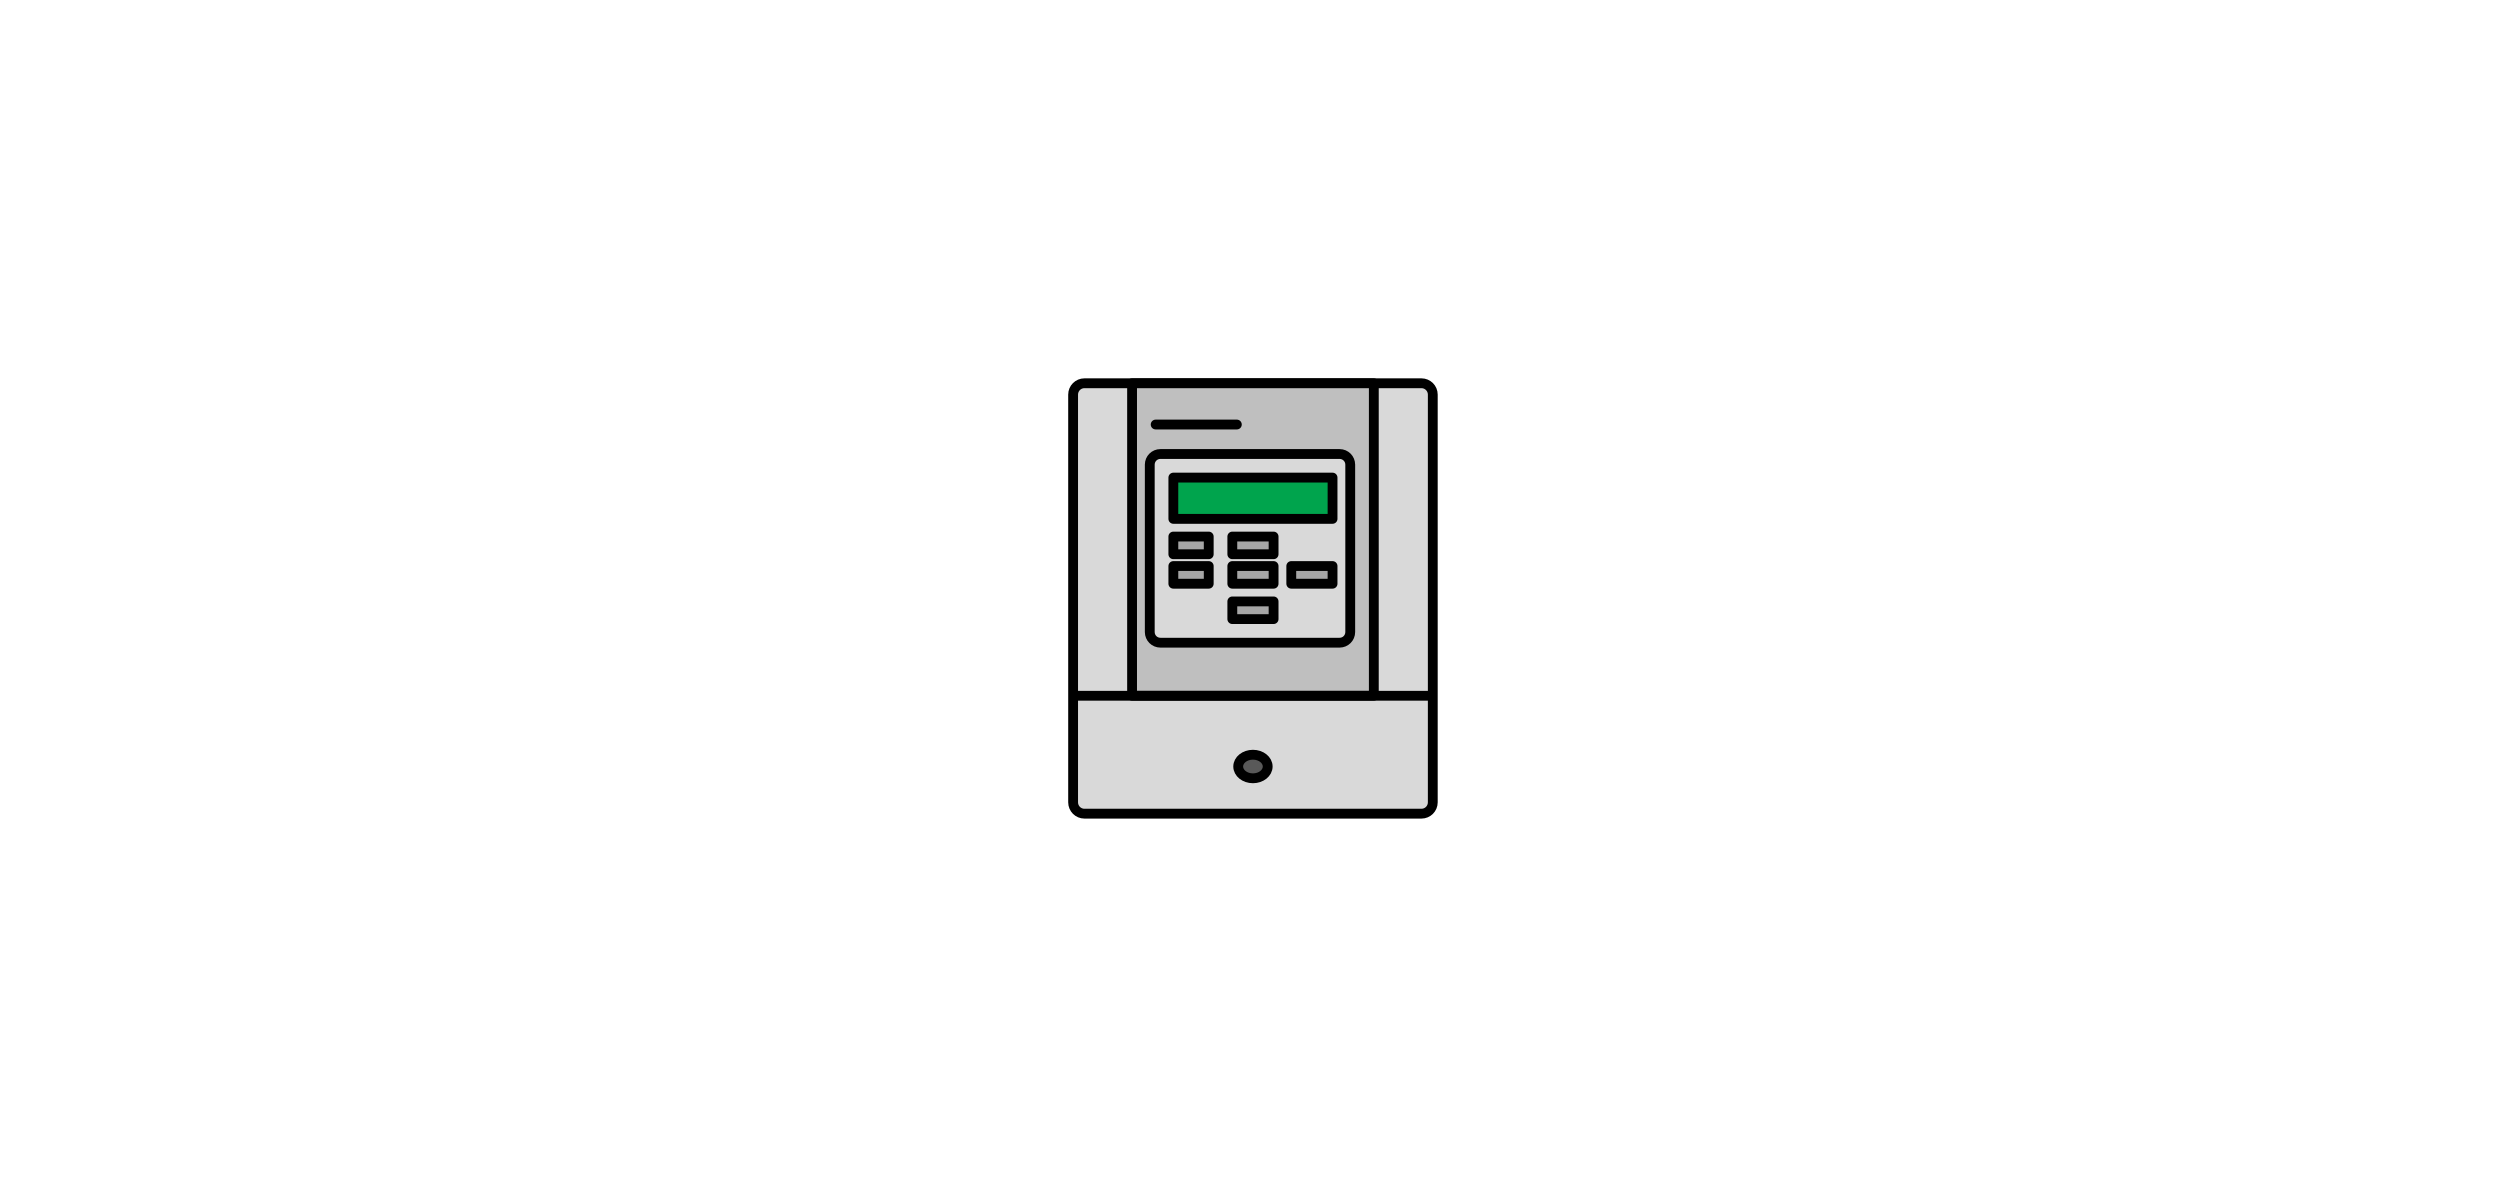
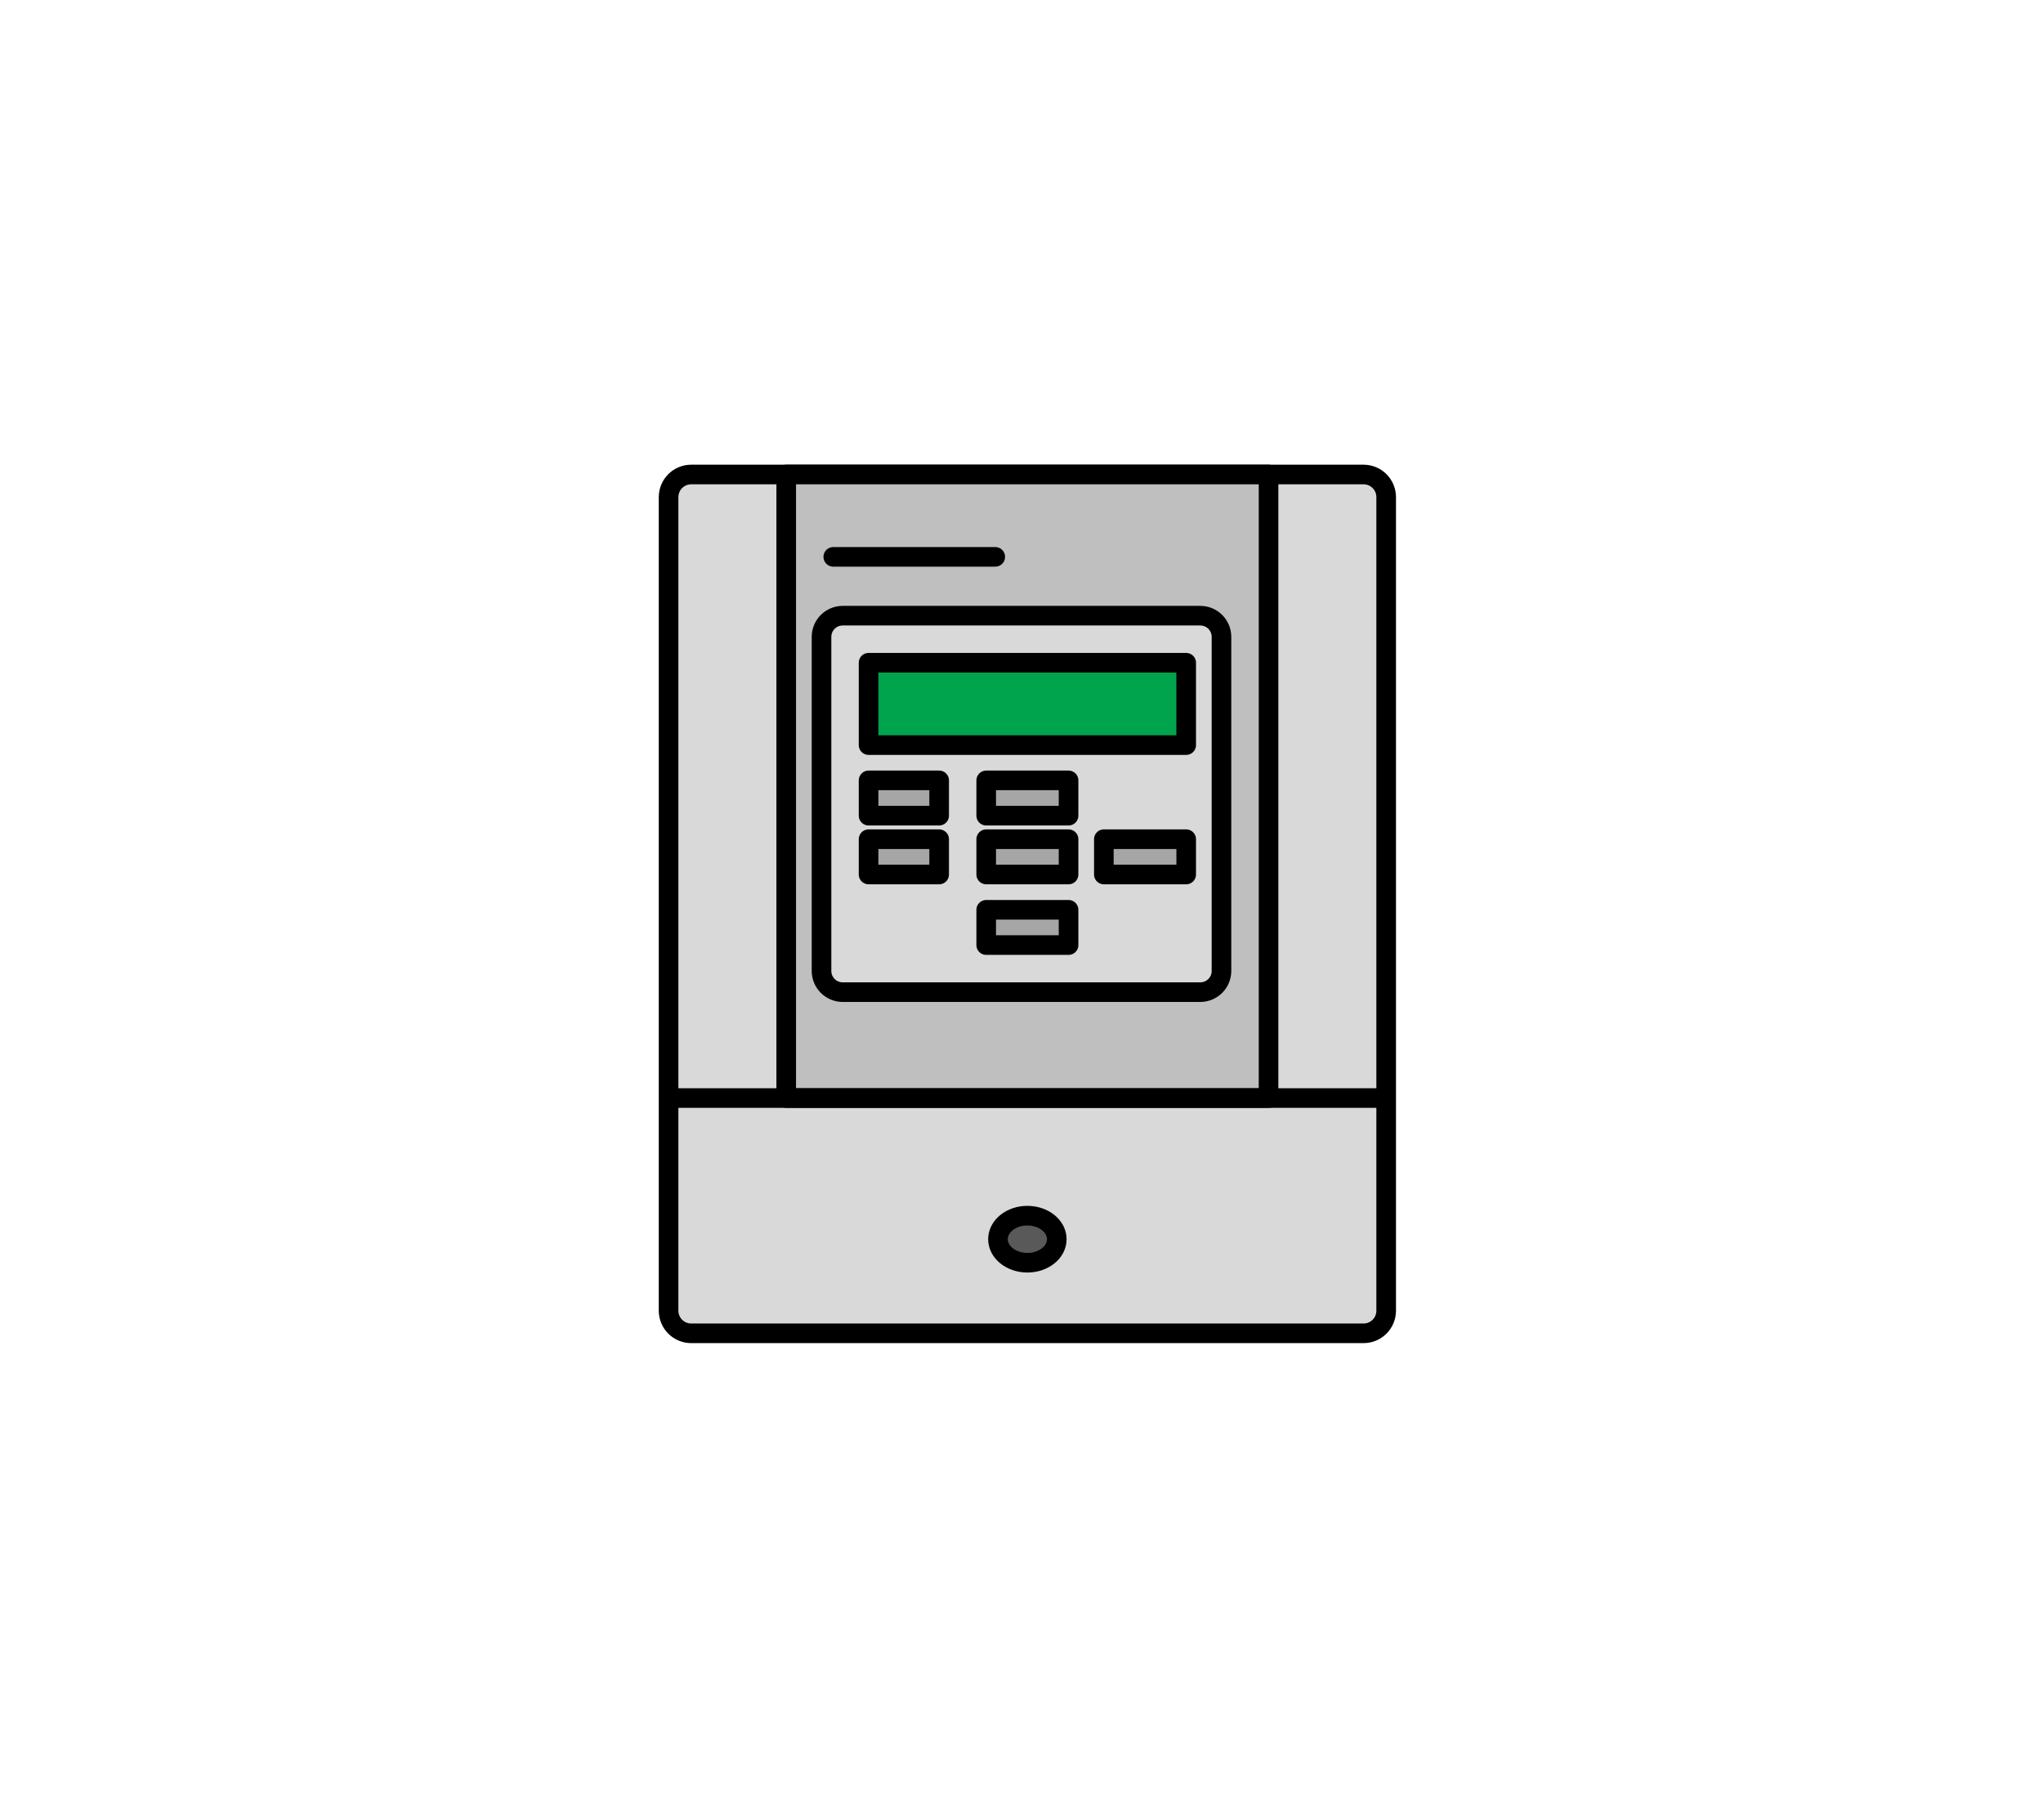
- <svg xmlns="http://www.w3.org/2000/svg" width="424.0px" height="204.0px" overflow="hidden" viewBox="-180.0 -64.0 424.0 204.0">
-   <rect id="bounding-box" x="-180.0" y="-64.0" width="424.0" height="204.0" fill="none" pointer-events="all" />
-   <g transform="translate(-817 -499)">
-     <path d="M819 501.922C819 500.86 819.86 500 820.922 500L878.078 500C879.14 500 880 500.86 880 501.922L880 571.078C880 572.14 879.14 573 878.078 573L820.922 573C819.86 573 819 572.14 819 571.078Z" stroke="#000000" stroke-width="1.667" stroke-linejoin="round" stroke-miterlimit="10" fill="#D9D9D9" fill-rule="evenodd" />
-     <rect x="829" y="500" width="41" height="53" stroke="#000000" stroke-width="1.667" stroke-linejoin="round" stroke-miterlimit="10" fill="#BFBFBF" />
-     <path d="M832 513.802C832 512.807 832.807 512 833.802 512L864.198 512C865.193 512 866 512.807 866 513.802L866 542.198C866 543.193 865.193 544 864.198 544L833.802 544C832.807 544 832 543.193 832 542.198Z" stroke="#000000" stroke-width="1.667" stroke-linejoin="round" stroke-miterlimit="10" fill="#D9D9D9" fill-rule="evenodd" />
-     <path d="M836 516 863 516 863 523 836 523Z" stroke="#000000" stroke-width="1.667" stroke-linejoin="round" stroke-miterlimit="10" fill="#00A44D" fill-rule="evenodd" />
-     <path d="M846 526 853 526 853 529 846 529Z" stroke="#000000" stroke-width="1.667" stroke-linejoin="round" stroke-miterlimit="10" fill="#A6A6A6" fill-rule="evenodd" />
-     <path d="M846 531 853 531 853 534 846 534Z" stroke="#000000" stroke-width="1.667" stroke-linejoin="round" stroke-miterlimit="10" fill="#A6A6A6" fill-rule="evenodd" />
-     <path d="M846 537 853 537 853 540 846 540Z" stroke="#000000" stroke-width="1.667" stroke-linejoin="round" stroke-miterlimit="10" fill="#A6A6A6" fill-rule="evenodd" />
-     <path d="M836 526 842 526 842 529 836 529Z" stroke="#000000" stroke-width="1.667" stroke-linejoin="round" stroke-miterlimit="10" fill="#A6A6A6" fill-rule="evenodd" />
-     <path d="M836 531 842 531 842 534 836 534Z" stroke="#000000" stroke-width="1.667" stroke-linejoin="round" stroke-miterlimit="10" fill="#A6A6A6" fill-rule="evenodd" />
-     <path d="M856 531 863 531 863 534 856 534Z" stroke="#000000" stroke-width="1.667" stroke-linejoin="round" stroke-miterlimit="10" fill="#A6A6A6" fill-rule="evenodd" />
-     <path d="M819 553 879.638 553" stroke="#000000" stroke-width="1.667" stroke-linejoin="round" stroke-miterlimit="10" fill="#BFBFBF" fill-rule="evenodd" />
-     <path d="M833 507 846.769 507" stroke="#000000" stroke-width="1.667" stroke-linecap="round" stroke-linejoin="round" stroke-miterlimit="10" fill="#A6A6A6" fill-rule="evenodd" />
-     <path d="M847 565C847 563.895 848.119 563 849.5 563 850.881 563 852 563.895 852 565 852 566.105 850.881 567 849.5 567 848.119 567 847 566.105 847 565Z" stroke="#000000" stroke-width="1.667" stroke-miterlimit="8" fill="#595959" fill-rule="evenodd" />
+ <svg xmlns="http://www.w3.org/2000/svg" width="130.25px" height="116px" overflow="hidden" viewBox="-41.125 -29.5 130.25 116">
+   <rect id="bounding-box" x="-41.125" y="-29.5" width="130.25" height="116" fill="none" pointer-events="all" />
+   <g id="svg_scaling_group" transform="scale(0.7499985)">
+     <g transform="translate(-817 -499)">
+       <path d="M819 501.922C819 500.86 819.86 500 820.922 500L878.078 500C879.14 500 880 500.86 880 501.922L880 571.078C880 572.14 879.14 573 878.078 573L820.922 573C819.86 573 819 572.14 819 571.078Z" stroke="#000000" stroke-width="1.667" stroke-linejoin="round" stroke-miterlimit="10" fill="#D9D9D9" fill-rule="evenodd" />
+       <rect x="829" y="500" width="41" height="53" stroke="#000000" stroke-width="1.667" stroke-linejoin="round" stroke-miterlimit="10" fill="#BFBFBF" />
+       <path d="M832 513.802C832 512.807 832.807 512 833.802 512L864.198 512C865.193 512 866 512.807 866 513.802L866 542.198C866 543.193 865.193 544 864.198 544L833.802 544C832.807 544 832 543.193 832 542.198Z" stroke="#000000" stroke-width="1.667" stroke-linejoin="round" stroke-miterlimit="10" fill="#D9D9D9" fill-rule="evenodd" />
+       <path d="M836 516 863 516 863 523 836 523Z" stroke="#000000" stroke-width="1.667" stroke-linejoin="round" stroke-miterlimit="10" fill="#00A44D" fill-rule="evenodd" />
+       <path d="M846 526 853 526 853 529 846 529Z" stroke="#000000" stroke-width="1.667" stroke-linejoin="round" stroke-miterlimit="10" fill="#A6A6A6" fill-rule="evenodd" />
+       <path d="M846 531 853 531 853 534 846 534Z" stroke="#000000" stroke-width="1.667" stroke-linejoin="round" stroke-miterlimit="10" fill="#A6A6A6" fill-rule="evenodd" />
+       <path d="M846 537 853 537 853 540 846 540Z" stroke="#000000" stroke-width="1.667" stroke-linejoin="round" stroke-miterlimit="10" fill="#A6A6A6" fill-rule="evenodd" />
+       <path d="M836 526 842 526 842 529 836 529Z" stroke="#000000" stroke-width="1.667" stroke-linejoin="round" stroke-miterlimit="10" fill="#A6A6A6" fill-rule="evenodd" />
+       <path d="M836 531 842 531 842 534 836 534Z" stroke="#000000" stroke-width="1.667" stroke-linejoin="round" stroke-miterlimit="10" fill="#A6A6A6" fill-rule="evenodd" />
+       <path d="M856 531 863 531 863 534 856 534Z" stroke="#000000" stroke-width="1.667" stroke-linejoin="round" stroke-miterlimit="10" fill="#A6A6A6" fill-rule="evenodd" />
+       <path d="M819 553 879.638 553" stroke="#000000" stroke-width="1.667" stroke-linejoin="round" stroke-miterlimit="10" fill="#BFBFBF" fill-rule="evenodd" />
+       <path d="M833 507 846.769 507" stroke="#000000" stroke-width="1.667" stroke-linecap="round" stroke-linejoin="round" stroke-miterlimit="10" fill="#A6A6A6" fill-rule="evenodd" />
+       <path d="M847 565C847 563.895 848.119 563 849.5 563 850.881 563 852 563.895 852 565 852 566.105 850.881 567 849.5 567 848.119 567 847 566.105 847 565Z" stroke="#000000" stroke-width="1.667" stroke-miterlimit="8" fill="#595959" fill-rule="evenodd" />
+     </g>
  </g>
</svg>
